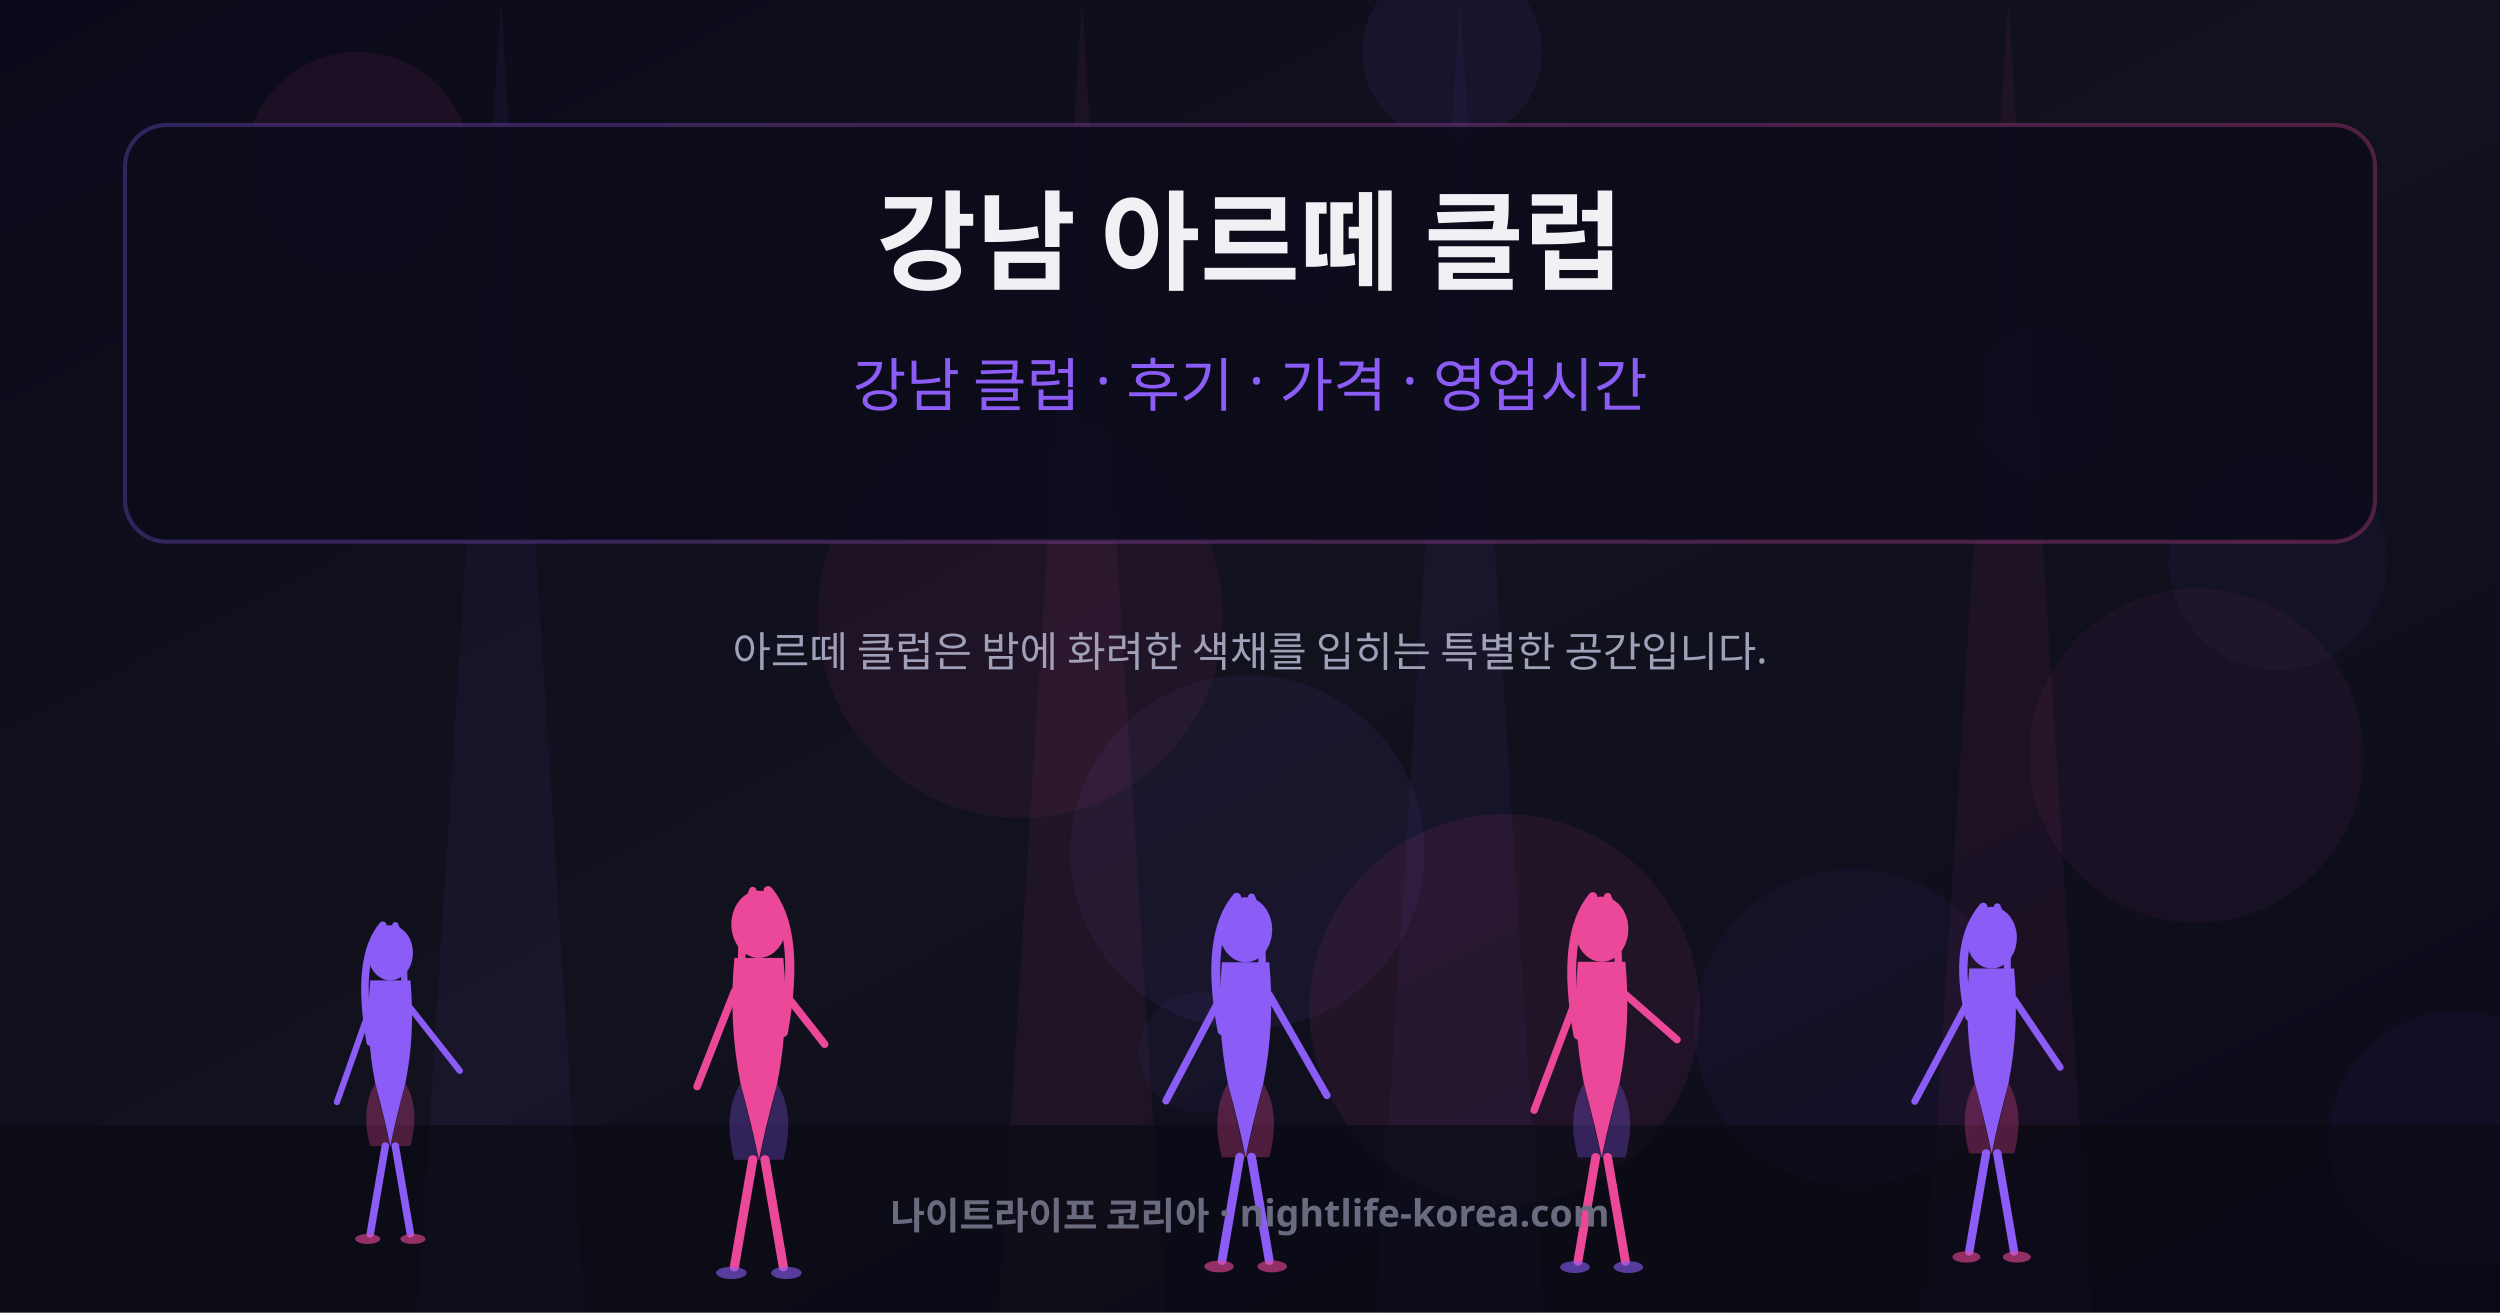
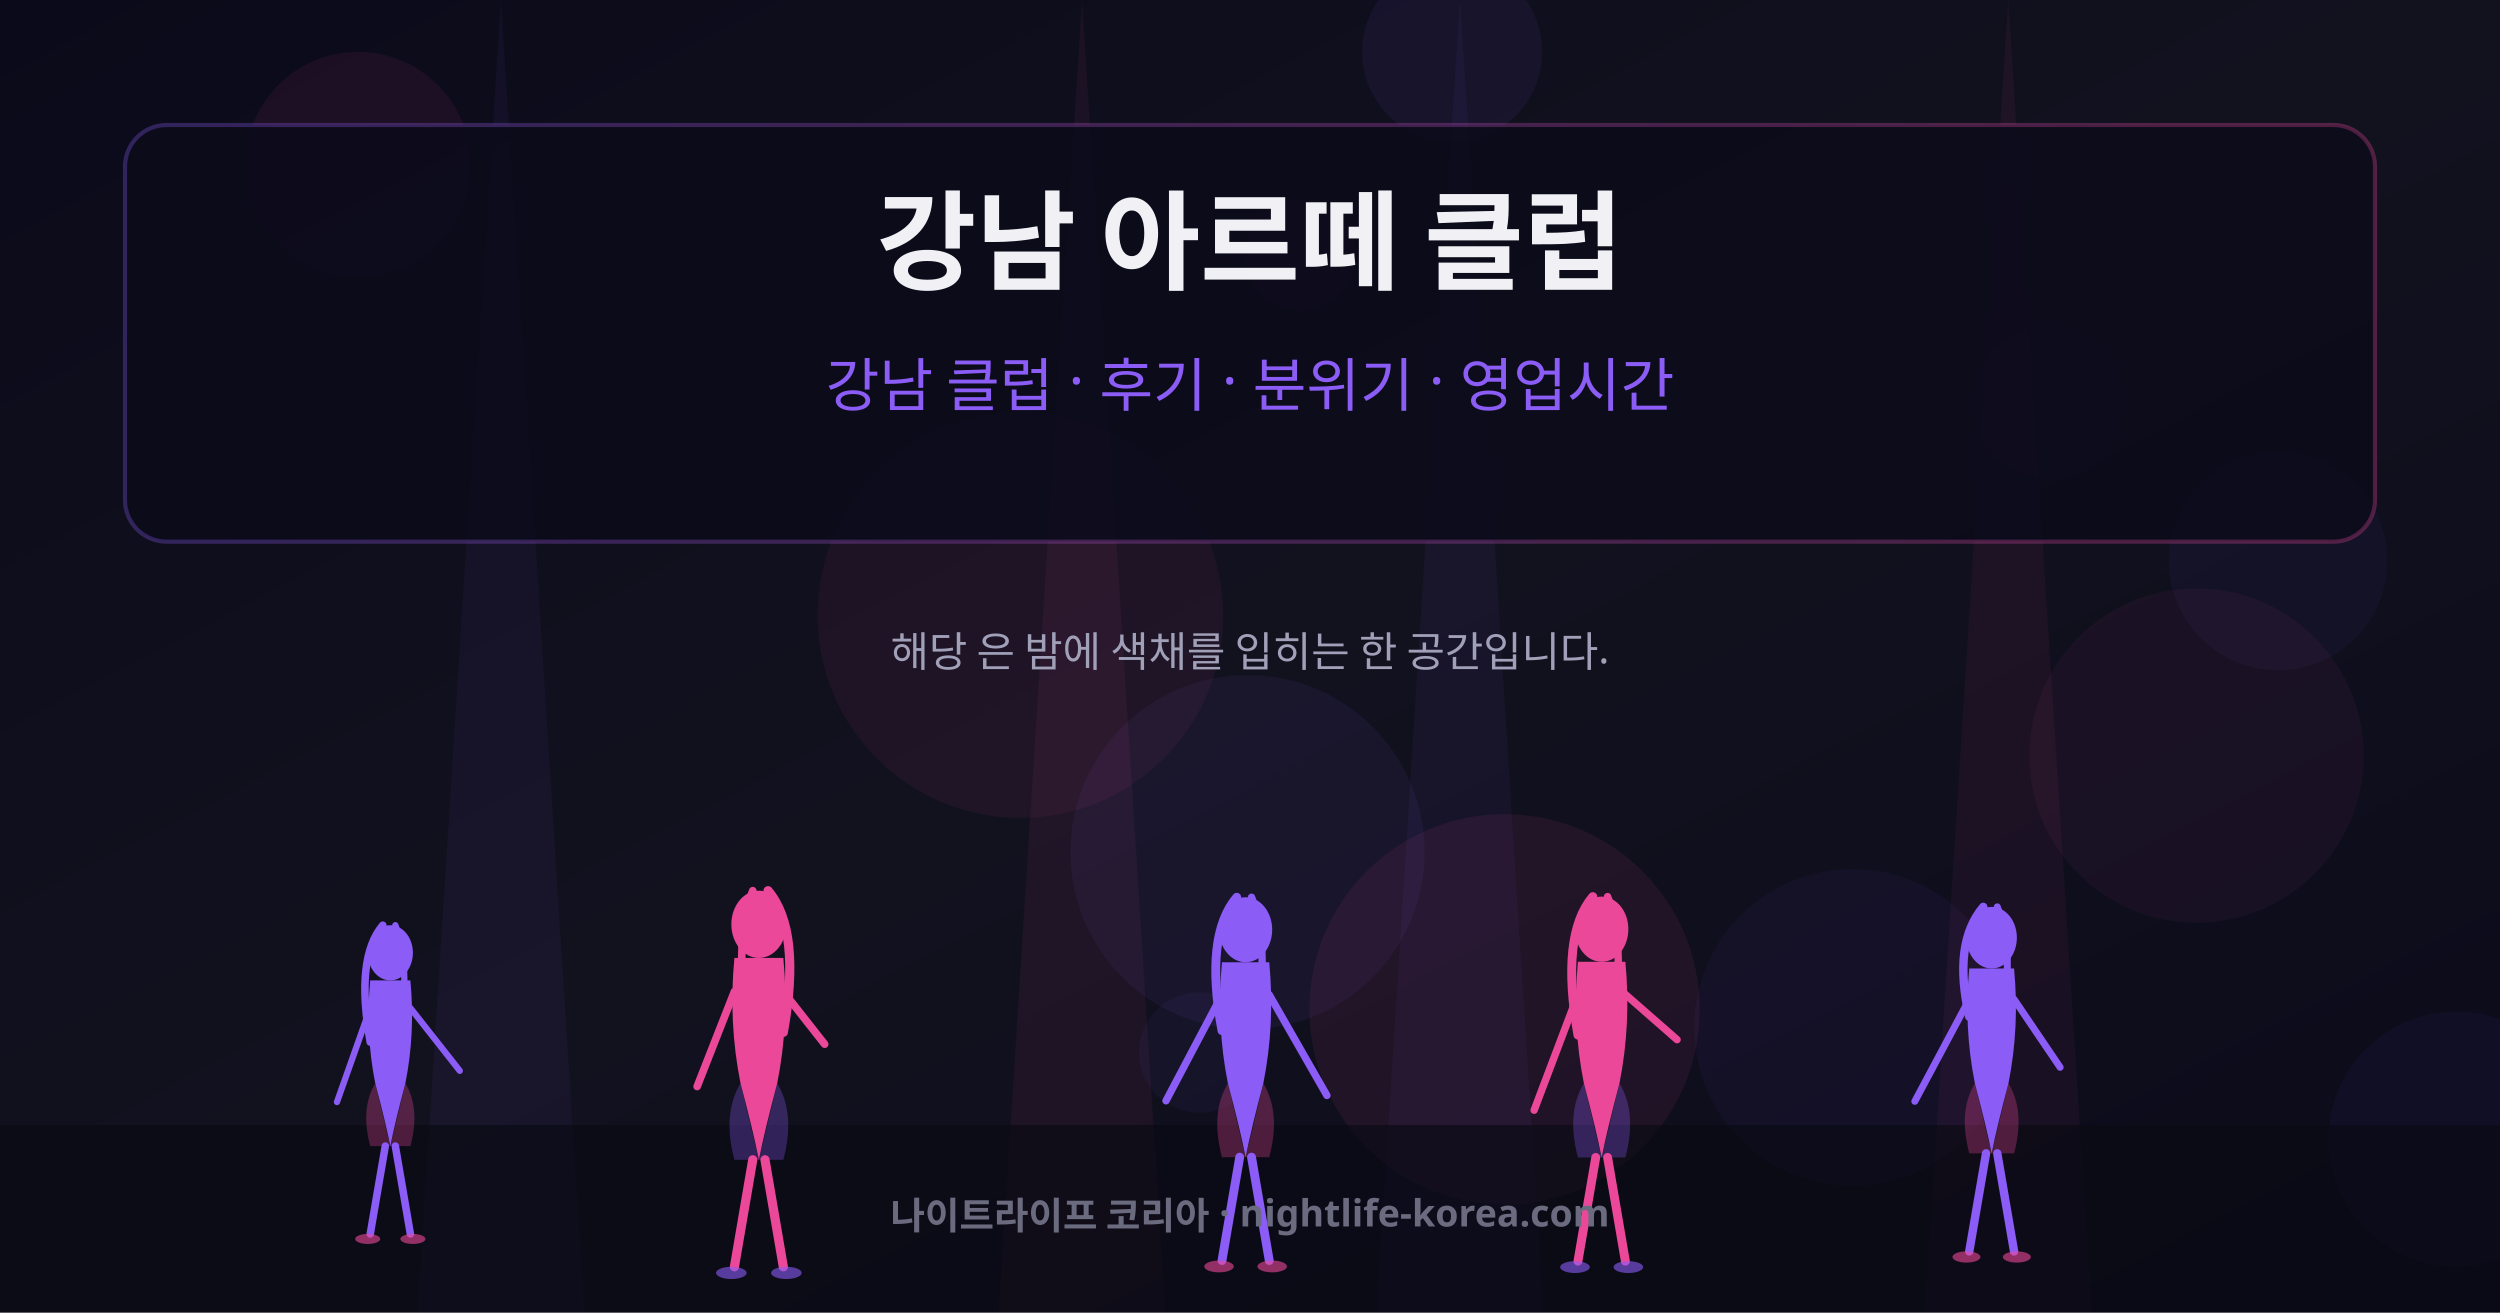
<svg xmlns="http://www.w3.org/2000/svg" viewBox="0 0 1200 630" width="1200" height="630">
  <defs>
    <linearGradient id="ogbg" x1="0%" y1="0%" x2="100%" y2="100%">
      <stop offset="0%" style="stop-color:#0a0a1a" />
      <stop offset="50%" style="stop-color:#12121f" />
      <stop offset="100%" style="stop-color:#0a0a1a" />
    </linearGradient>
    <linearGradient id="ogtxt" x1="0%" y1="0%" x2="100%" y2="0%">
      <stop offset="0%" style="stop-color:#8b5cf6" />
      <stop offset="100%" style="stop-color:#ec4899" />
    </linearGradient>
  </defs>
  <rect width="1200" height="630" fill="url(#ogbg)" />
  <polygon points="240.451,0 200.451,630 280.451,630" fill="#8b5cf6" opacity="0.055" />
  <polygon points="519.368,0 479.368,630 559.368,630" fill="#ec4899" opacity="0.066" />
  <polygon points="700.793,0 660.793,630 740.793,630" fill="#8b5cf6" opacity="0.058" />
  <polygon points="963.969,0 923.969,630 1003.969,630" fill="#ec4899" opacity="0.061" />
  <circle cx="598.808" cy="409.04" r="84.968" fill="#8b5cf6" opacity="0.07" />
  <circle cx="1093.468" cy="269.25" r="52.381" fill="#8b5cf6" opacity="0.044" />
  <circle cx="889.292" cy="493.205" r="76.02" fill="#8b5cf6" opacity="0.049" />
  <circle cx="575.648" cy="505.189" r="28.898" fill="#8b5cf6" opacity="0.052" />
  <circle cx="983.121" cy="193.244" r="36.76" fill="#8b5cf6" opacity="0.039" />
  <circle cx="1054.303" cy="362.675" r="80.241" fill="#ec4899" opacity="0.053" />
  <circle cx="1178.986" cy="546.733" r="61.154" fill="#8b5cf6" opacity="0.046" />
  <circle cx="171.864" cy="78.943" r="54.021" fill="#ec4899" opacity="0.077" />
  <circle cx="489.768" cy="295.276" r="97.324" fill="#ec4899" opacity="0.06" />
  <circle cx="697.046" cy="24.885" r="43.198" fill="#8b5cf6" opacity="0.072" />
  <circle cx="623.986" cy="122.282" r="26.63" fill="#ec4899" opacity="0.077" />
  <circle cx="722.202" cy="484.477" r="93.686" fill="#ec4899" opacity="0.08" />
  <rect x="0" y="540" width="1200" height="90" fill="#0a0a14" opacity="0.7" />
  <g transform="translate(187.3498,520) scale(1.204795)">
    <ellipse cx="0" cy="-52" rx="9" ry="11" fill="#8b5cf6" />
    <path d="M-3,-63 Q-14,-50 -8,-16.421" stroke="#8b5cf6" stroke-width="3" fill="none" stroke-linecap="round" />
    <path d="M2,-63 Q8,-48 4,-19.421" stroke="#8b5cf6" stroke-width="2.5" fill="none" stroke-linecap="round" />
    <path d="M-8,-41 Q-10,-20 -6,0 Q-2,15 0,25 Q2,15 6,0 Q10,-20 8,-41 Z" fill="#8b5cf6" />
    <path d="M-6,0 Q-12,10 -8,25 L0,25 Z" fill="#ec4899" opacity="0.3" />
    <path d="M6,0 Q12,10 8,25 L0,25 Z" fill="#ec4899" opacity="0.3" />
    <line x1="-2" y1="25" x2="-8" y2="60" stroke="#8b5cf6" stroke-width="3" stroke-linecap="round" />
    <line x1="2" y1="25" x2="8" y2="60" stroke="#8b5cf6" stroke-width="3" stroke-linecap="round" />
    <ellipse cx="-9" cy="62" rx="5" ry="2" fill="#ec4899" opacity="0.6" />
    <ellipse cx="9" cy="62" rx="5" ry="2" fill="#ec4899" opacity="0.6" />
    <line x1="-8" y1="-30" x2="-21.255" y2="7.442" stroke="#8b5cf6" stroke-width="2.5" stroke-linecap="round" />
    <line x1="8" y1="-30" x2="27.674" y2="-4.997" stroke="#8b5cf6" stroke-width="2.5" stroke-linecap="round" />
  </g>
  <g transform="translate(364.2556,520) scale(1.467715)">
    <ellipse cx="0" cy="-52" rx="9" ry="11" fill="#ec4899" />
    <path d="M3,-63 Q14,-50 8,-16.673" stroke="#ec4899" stroke-width="3" fill="none" stroke-linecap="round" />
    <path d="M-2,-63 Q-8,-48 -4,-19.673" stroke="#ec4899" stroke-width="2.5" fill="none" stroke-linecap="round" />
    <path d="M-8,-41 Q-10,-20 -6,0 Q-2,15 0,25 Q2,15 6,0 Q10,-20 8,-41 Z" fill="#ec4899" />
    <path d="M-6,0 Q-12,10 -8,25 L0,25 Z" fill="#8b5cf6" opacity="0.3" />
    <path d="M6,0 Q12,10 8,25 L0,25 Z" fill="#8b5cf6" opacity="0.3" />
    <line x1="-2" y1="25" x2="-8" y2="60" stroke="#ec4899" stroke-width="3" stroke-linecap="round" />
    <line x1="2" y1="25" x2="8" y2="60" stroke="#ec4899" stroke-width="3" stroke-linecap="round" />
    <ellipse cx="-9" cy="62" rx="5" ry="2" fill="#8b5cf6" opacity="0.6" />
    <ellipse cx="9" cy="62" rx="5" ry="2" fill="#8b5cf6" opacity="0.6" />
    <line x1="-8" y1="-30" x2="-20.185" y2="1.035" stroke="#ec4899" stroke-width="2.5" stroke-linecap="round" />
    <line x1="8" y1="-30" x2="21.513" y2="-12.804" stroke="#ec4899" stroke-width="2.5" stroke-linecap="round" />
  </g>
  <g transform="translate(597.8949,520) scale(1.417719)">
    <ellipse cx="0" cy="-52" rx="9" ry="11" fill="#8b5cf6" />
    <path d="M-3,-63 Q-14,-50 -8,-17.839" stroke="#8b5cf6" stroke-width="3" fill="none" stroke-linecap="round" />
    <path d="M2,-63 Q8,-48 4,-20.839" stroke="#8b5cf6" stroke-width="2.5" fill="none" stroke-linecap="round" />
    <path d="M-8,-41 Q-10,-20 -6,0 Q-2,15 0,25 Q2,15 6,0 Q10,-20 8,-41 Z" fill="#8b5cf6" />
    <path d="M-6,0 Q-12,10 -8,25 L0,25 Z" fill="#ec4899" opacity="0.3" />
    <path d="M6,0 Q12,10 8,25 L0,25 Z" fill="#ec4899" opacity="0.3" />
    <line x1="-2" y1="25" x2="-8" y2="60" stroke="#8b5cf6" stroke-width="3" stroke-linecap="round" />
    <line x1="2" y1="25" x2="8" y2="60" stroke="#8b5cf6" stroke-width="3" stroke-linecap="round" />
    <ellipse cx="-9" cy="62" rx="5" ry="2" fill="#ec4899" opacity="0.6" />
    <ellipse cx="9" cy="62" rx="5" ry="2" fill="#ec4899" opacity="0.6" />
    <line x1="-8" y1="-30" x2="-26.961" y2="5.914" stroke="#8b5cf6" stroke-width="2.5" stroke-linecap="round" />
    <line x1="8" y1="-30" x2="27.525" y2="4.105" stroke="#8b5cf6" stroke-width="2.5" stroke-linecap="round" />
  </g>
  <g transform="translate(768.7989,520) scale(1.422688)">
    <ellipse cx="0" cy="-52" rx="9" ry="11" fill="#ec4899" />
    <path d="M-3,-63 Q-14,-50 -8,-16.276" stroke="#ec4899" stroke-width="3" fill="none" stroke-linecap="round" />
    <path d="M2,-63 Q8,-48 4,-19.276" stroke="#ec4899" stroke-width="2.5" fill="none" stroke-linecap="round" />
    <path d="M-8,-41 Q-10,-20 -6,0 Q-2,15 0,25 Q2,15 6,0 Q10,-20 8,-41 Z" fill="#ec4899" />
    <path d="M-6,0 Q-12,10 -8,25 L0,25 Z" fill="#8b5cf6" opacity="0.3" />
    <path d="M6,0 Q12,10 8,25 L0,25 Z" fill="#8b5cf6" opacity="0.3" />
    <line x1="-2" y1="25" x2="-8" y2="60" stroke="#ec4899" stroke-width="3" stroke-linecap="round" />
    <line x1="2" y1="25" x2="8" y2="60" stroke="#ec4899" stroke-width="3" stroke-linecap="round" />
    <ellipse cx="-9" cy="62" rx="5" ry="2" fill="#8b5cf6" opacity="0.6" />
    <ellipse cx="9" cy="62" rx="5" ry="2" fill="#8b5cf6" opacity="0.6" />
    <line x1="-8" y1="-30" x2="-22.784" y2="9.07" stroke="#ec4899" stroke-width="2.5" stroke-linecap="round" />
    <line x1="8" y1="-30" x2="25.439" y2="-14.736" stroke="#ec4899" stroke-width="2.5" stroke-linecap="round" />
  </g>
  <g transform="translate(955.9968,520) scale(1.344448)">
    <ellipse cx="0" cy="-52" rx="9" ry="11" fill="#8b5cf6" />
    <path d="M-3,-63 Q-14,-50 -8,-23.778" stroke="#8b5cf6" stroke-width="3" fill="none" stroke-linecap="round" />
    <path d="M2,-63 Q8,-48 4,-26.778" stroke="#8b5cf6" stroke-width="2.5" fill="none" stroke-linecap="round" />
    <path d="M-8,-41 Q-10,-20 -6,0 Q-2,15 0,25 Q2,15 6,0 Q10,-20 8,-41 Z" fill="#8b5cf6" />
    <path d="M-6,0 Q-12,10 -8,25 L0,25 Z" fill="#ec4899" opacity="0.3" />
    <path d="M6,0 Q12,10 8,25 L0,25 Z" fill="#ec4899" opacity="0.3" />
    <line x1="-2" y1="25" x2="-8" y2="60" stroke="#8b5cf6" stroke-width="3" stroke-linecap="round" />
    <line x1="2" y1="25" x2="8" y2="60" stroke="#8b5cf6" stroke-width="3" stroke-linecap="round" />
    <ellipse cx="-9" cy="62" rx="5" ry="2" fill="#ec4899" opacity="0.6" />
    <ellipse cx="9" cy="62" rx="5" ry="2" fill="#ec4899" opacity="0.6" />
    <line x1="-8" y1="-30" x2="-27.432" y2="6.425" stroke="#8b5cf6" stroke-width="2.5" stroke-linecap="round" />
    <line x1="8" y1="-30" x2="24.436" y2="-5.725" stroke="#8b5cf6" stroke-width="2.5" stroke-linecap="round" />
  </g>
  <rect x="60" y="60" width="1080" height="200" rx="20" fill="#0a0a1a" opacity="0.85" />
  <rect x="60" y="60" width="1080" height="200" rx="20" fill="none" stroke="url(#ogtxt)" stroke-width="2" opacity="0.3" />
  <text x="600" y="135" text-anchor="middle" font-family="'Noto Sans KR',sans-serif" font-size="52" font-weight="800" fill="#f0f0f5">강남 아르떼 클럽</text>
-   <text x="600" y="195" text-anchor="middle" font-family="'Noto Sans KR',sans-serif" font-size="28" font-weight="500" fill="#8b5cf6">강남 클럽 · 후기 · 가격 · 영업시간</text>
+   <text x="600" y="195" text-anchor="middle" font-family="'Noto Sans KR',sans-serif" font-size="28" font-weight="500" fill="#8b5cf6">강남 클럽 · 후기 · 분위기 · 영업시간</text>
  <rect x="60" y="290" width="auto" height="40" rx="20" fill="#8b5cf6" opacity="0.15" />
-   <text x="600" y="320" text-anchor="middle" font-family="'Noto Sans KR',sans-serif" font-size="20" fill="#a0a0b8">아르떼 클럽은 밤에 화려한 색채를 입히는 특별한 공간입니다.</text>
+   <text x="600" y="320" text-anchor="middle" font-family="'Noto Sans KR',sans-serif" font-size="20" fill="#a0a0b8">해당 은 밤에 색채를 입히는 한 공간입니다.</text>
  <text x="600" y="590" text-anchor="middle" font-family="'Noto Sans KR',sans-serif" font-size="18" font-weight="600" fill="#6b6b80">나이트라이프 코리아 · nightlife-korea.com</text>
</svg>
